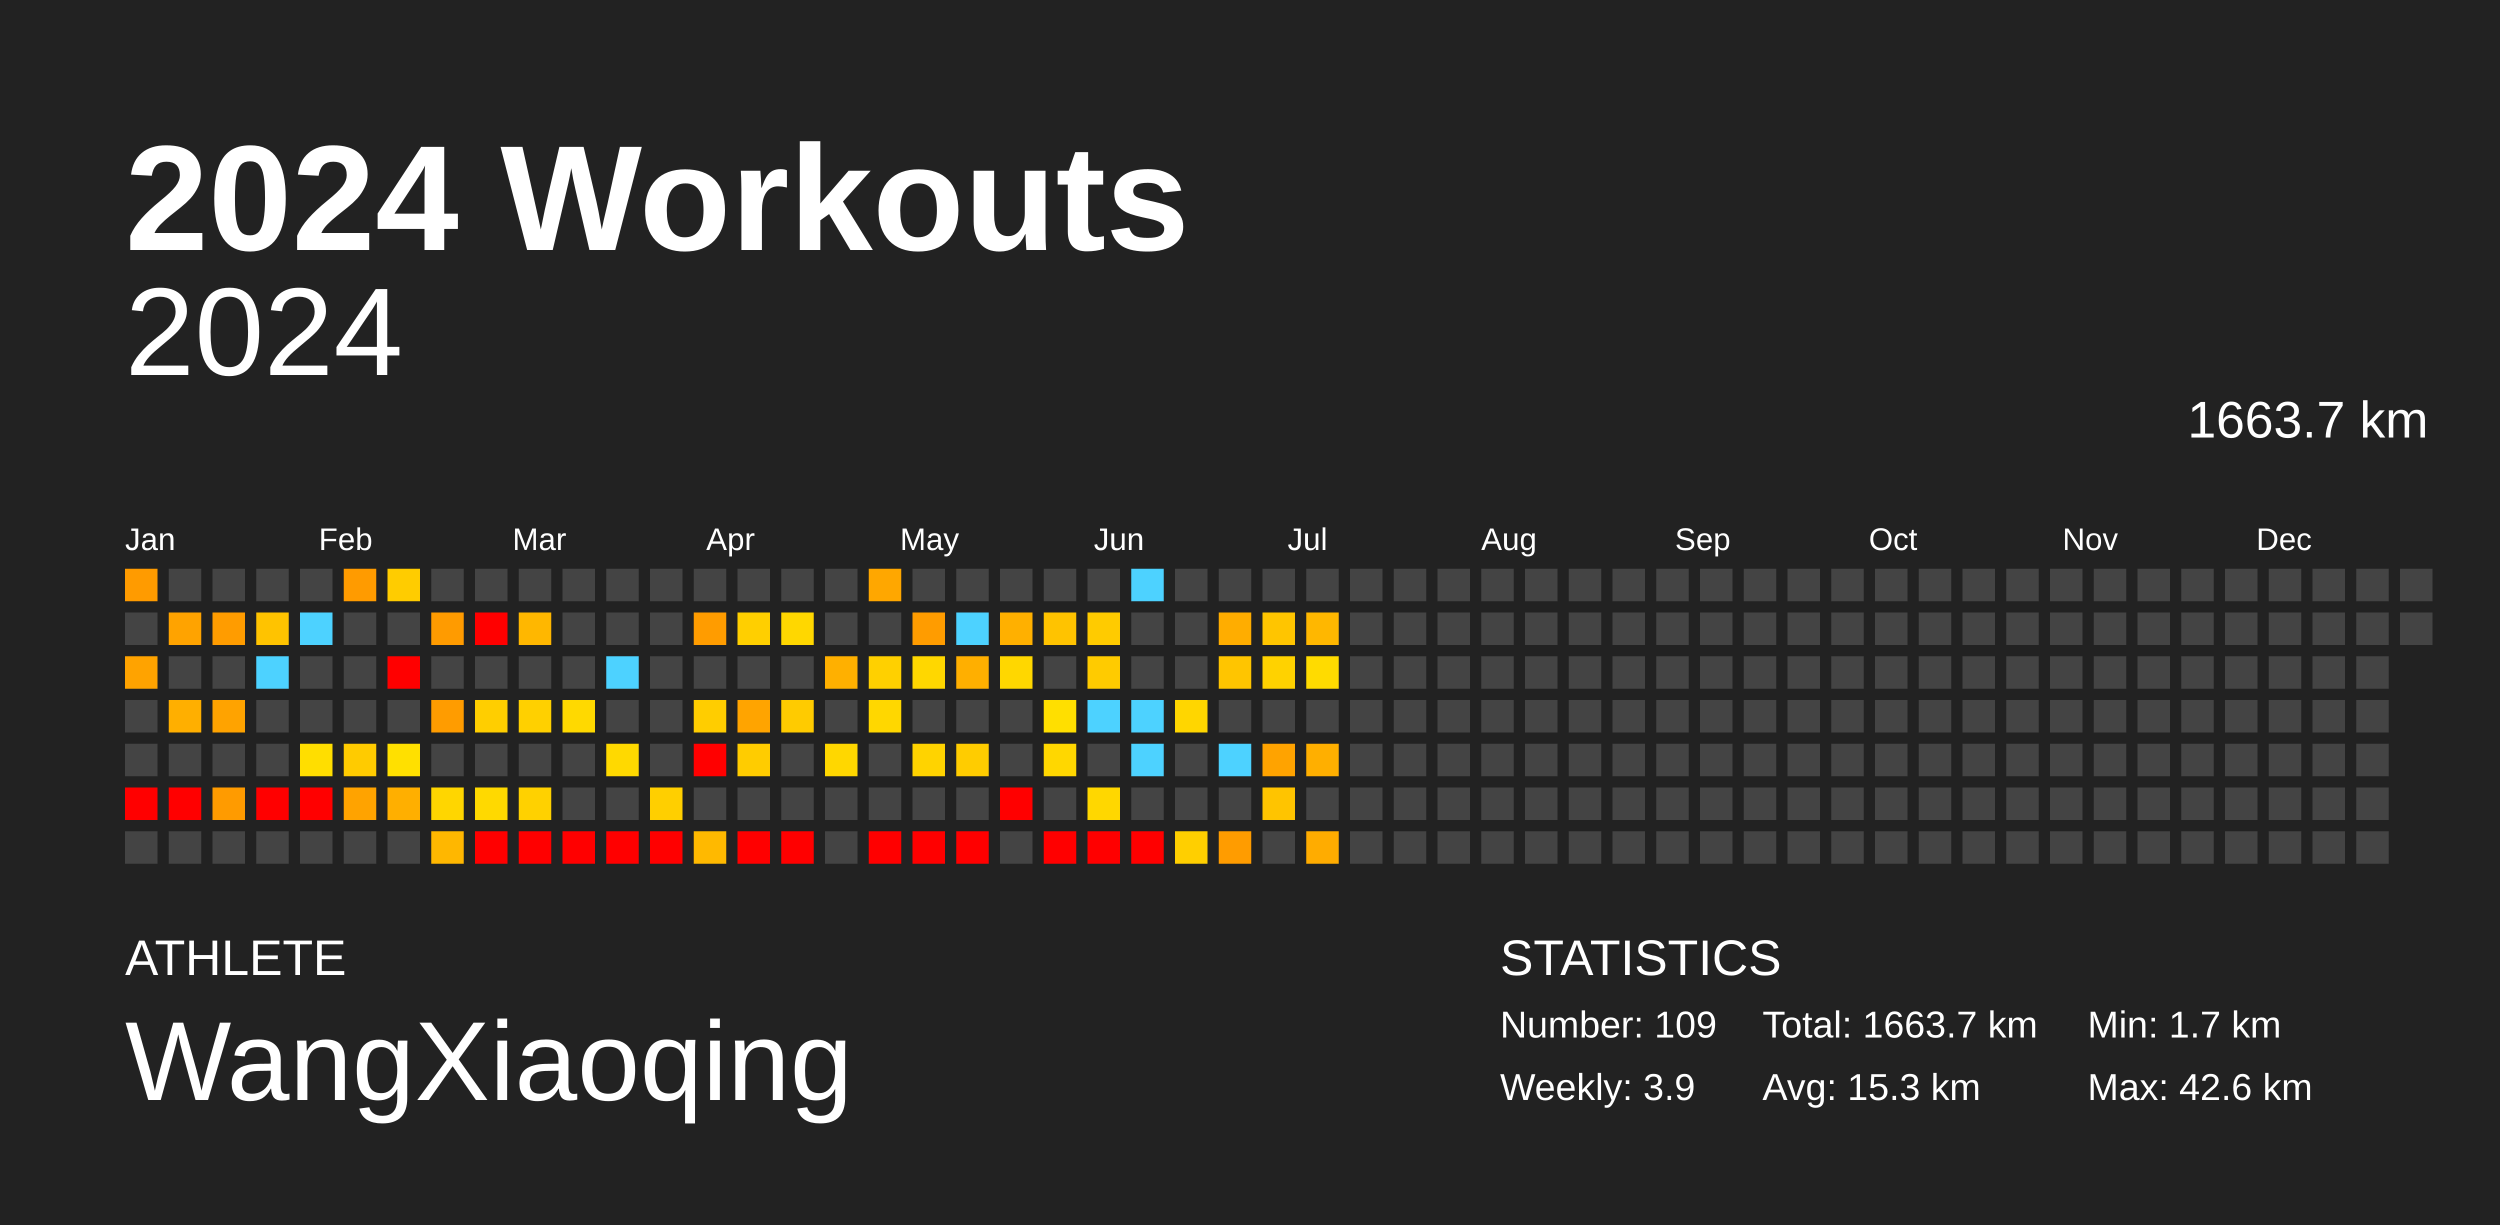
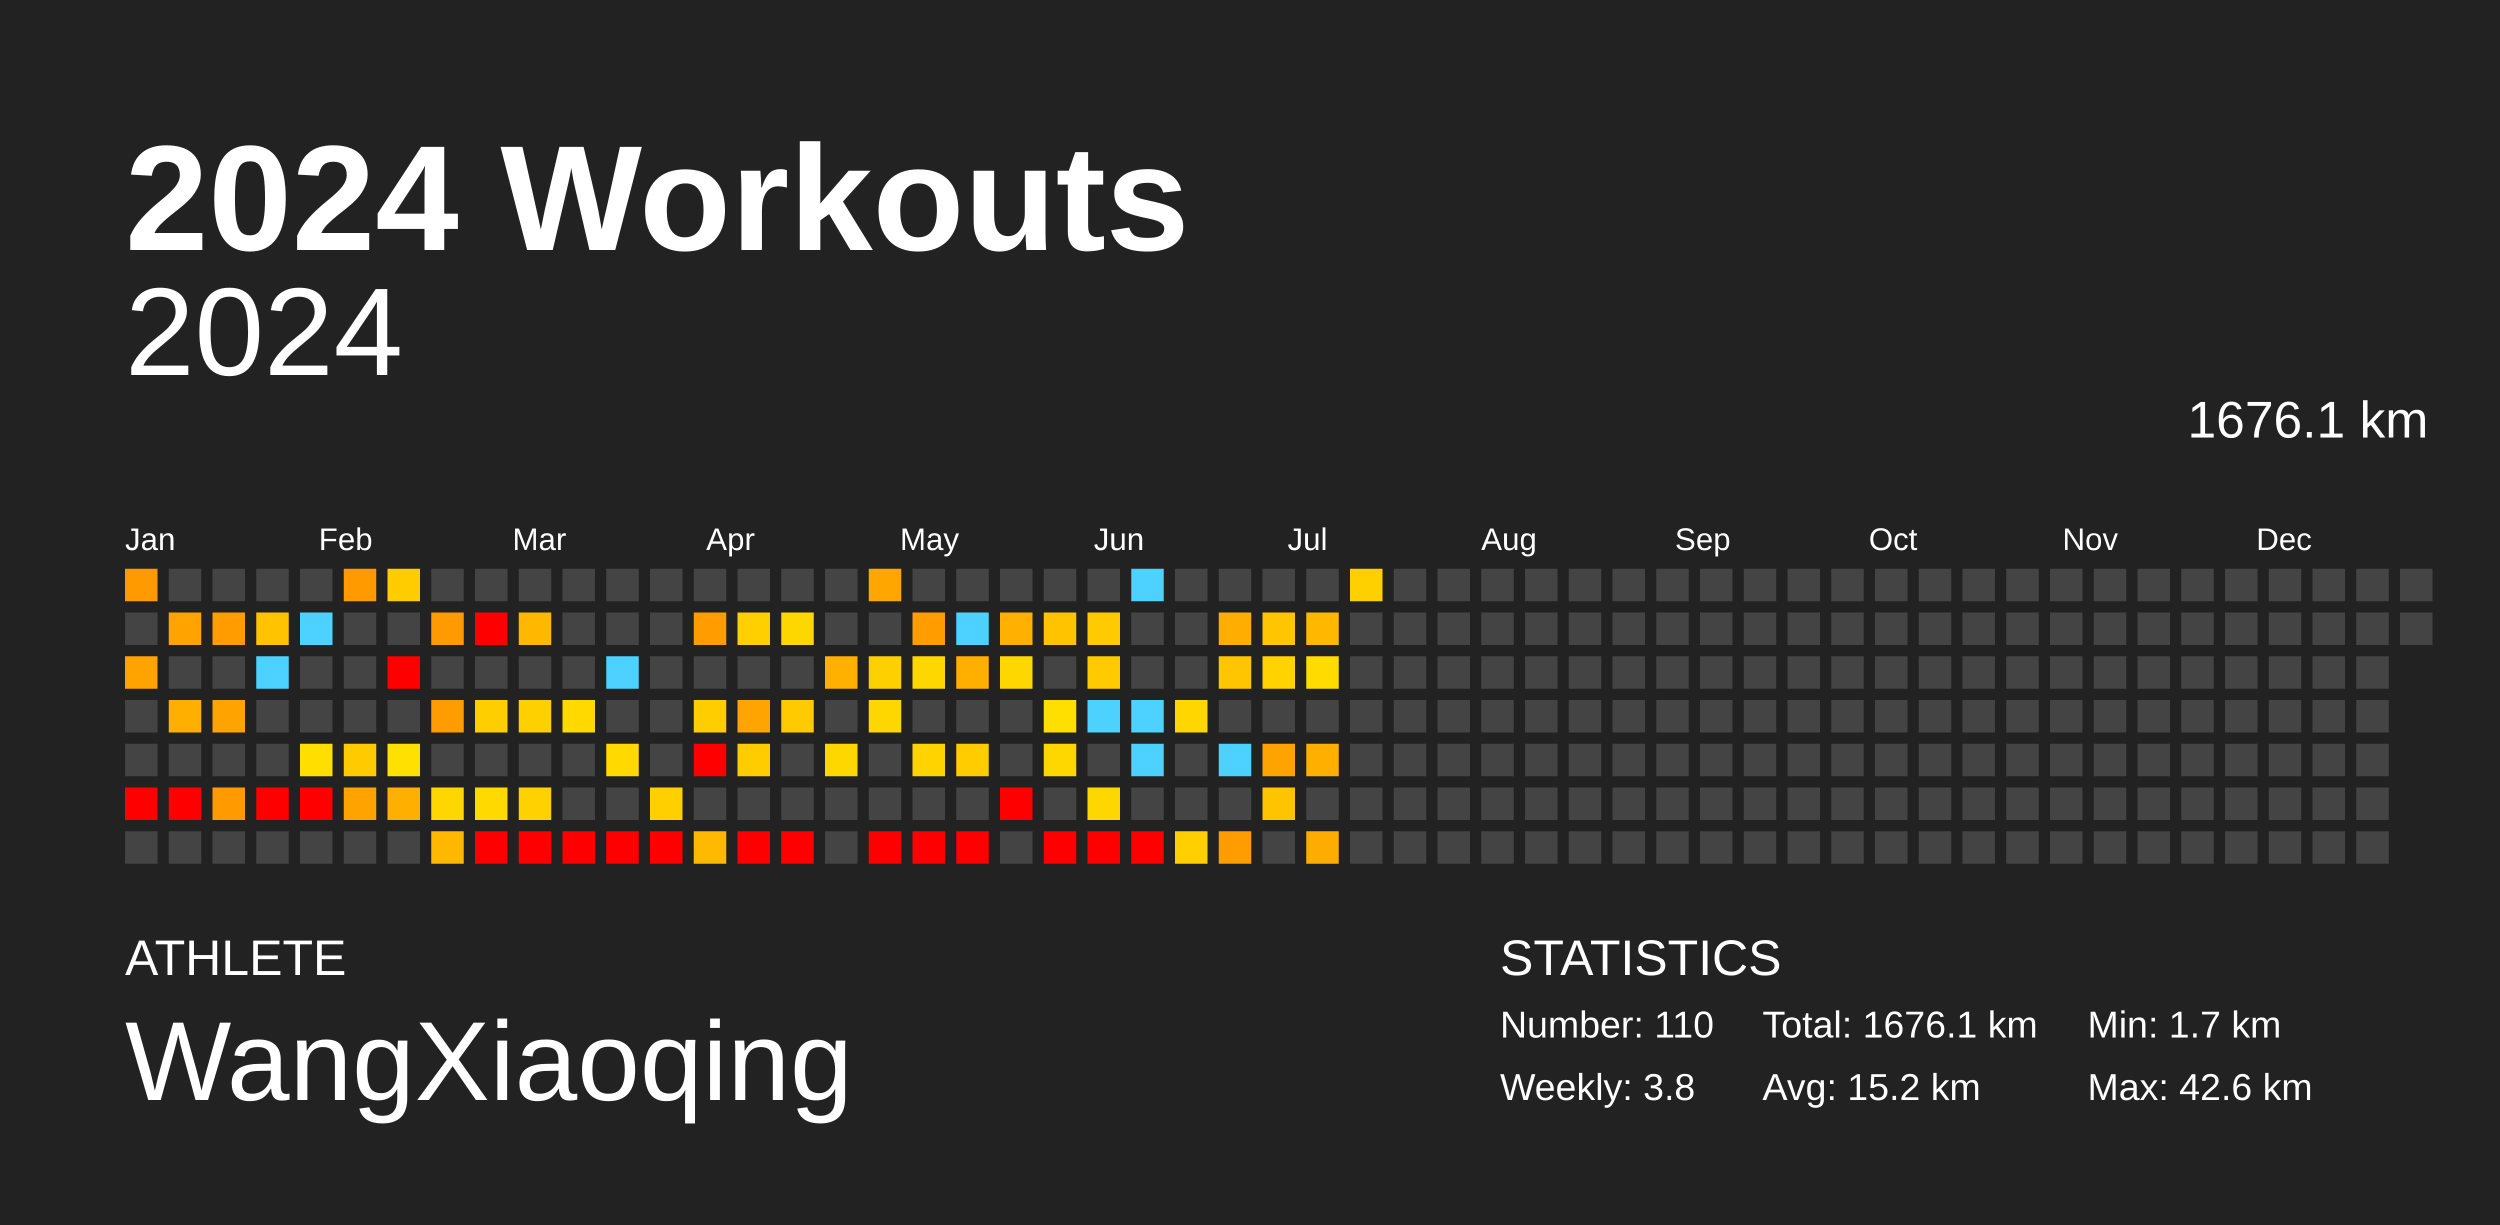
<svg xmlns="http://www.w3.org/2000/svg" baseProfile="full" height="98mm" version="1.1" viewBox="0,0,200,98" width="200mm">
  <defs />
  <rect fill="#222222" height="98" width="200" x="0" y="0" />
  <text fill="#FFFFFF" style="font-size:12px; font-family:Arial; font-weight:bold;" x="10" y="20">2024 Workouts</text>
  <text fill="#FFFFFF" style="font-size:4px; font-family:Arial" x="10" y="78">ATHLETE</text>
  <text fill="#FFFFFF" style="font-size:9px; font-family:Arial" x="10" y="88">WangXiaoqing</text>
  <text fill="#FFFFFF" style="font-size:4px; font-family:Arial" x="120" y="78">STATISTICS</text>
-   <text fill="#FFFFFF" style="font-size:3px; font-family:Arial" x="120" y="83">Number: 109</text>
-   <text fill="#FFFFFF" style="font-size:3px; font-family:Arial" x="120" y="88">Weekly: 3.9</text>
-   <text fill="#FFFFFF" style="font-size:3px; font-family:Arial" x="141" y="83">Total: 1663.7 km</text>
-   <text fill="#FFFFFF" style="font-size:3px; font-family:Arial" x="141" y="88">Avg: 15.3 km</text>
+   <text fill="#FFFFFF" style="font-size:3px; font-family:Arial" x="120" y="83">Number: 110</text>
+   <text fill="#FFFFFF" style="font-size:3px; font-family:Arial" x="120" y="88">Weekly: 3.8</text>
+   <text fill="#FFFFFF" style="font-size:3px; font-family:Arial" x="141" y="83">Total: 1676.1 km</text>
+   <text fill="#FFFFFF" style="font-size:3px; font-family:Arial" x="141" y="88">Avg: 15.2 km</text>
  <text fill="#FFFFFF" style="font-size:3px; font-family:Arial" x="167" y="83">Min: 1.7 km</text>
  <text fill="#FFFFFF" style="font-size:3px; font-family:Arial" x="167" y="88">Max: 42.6 km</text>
  <text alignment-baseline="hanging" fill="#FFFFFF" style="font-size:10.0px; font-family:Arial;" x="10" y="30">2024</text>
-   <text alignment-baseline="hanging" fill="#FFFFFF" style="font-size:4.125px; font-family:Arial;" x="175" y="35">1663.7 km</text>
+   <text alignment-baseline="hanging" fill="#FFFFFF" style="font-size:4.125px; font-family:Arial;" x="175" y="35">1676.1 km</text>
  <text fill="#FFFFFF" style="font-size:2.5px; font-family:Arial" x="10.0" y="44">Jan</text>
  <text fill="#FFFFFF" style="font-size:2.5px; font-family:Arial" x="25.5" y="44">Feb</text>
  <text fill="#FFFFFF" style="font-size:2.5px; font-family:Arial" x="41.0" y="44">Mar</text>
  <text fill="#FFFFFF" style="font-size:2.5px; font-family:Arial" x="56.5" y="44">Apr</text>
  <text fill="#FFFFFF" style="font-size:2.5px; font-family:Arial" x="72.0" y="44">May</text>
  <text fill="#FFFFFF" style="font-size:2.5px; font-family:Arial" x="87.5" y="44">Jun</text>
  <text fill="#FFFFFF" style="font-size:2.5px; font-family:Arial" x="103.0" y="44">Jul</text>
  <text fill="#FFFFFF" style="font-size:2.5px; font-family:Arial" x="118.5" y="44">Aug</text>
  <text fill="#FFFFFF" style="font-size:2.5px; font-family:Arial" x="134.0" y="44">Sep</text>
  <text fill="#FFFFFF" style="font-size:2.5px; font-family:Arial" x="149.5" y="44">Oct</text>
  <text fill="#FFFFFF" style="font-size:2.5px; font-family:Arial" x="165.0" y="44">Nov</text>
  <text fill="#FFFFFF" style="font-size:2.5px; font-family:Arial" x="180.5" y="44">Dec</text>
  <rect fill="#ff9b00" height="2.6" width="2.6" x="10.0" y="45.5" />
  <rect fill="#444444" height="2.6" width="2.6" x="10.0" y="49.0" />
  <rect fill="#ffa300" height="2.6" width="2.6" x="10.0" y="52.5" />
  <rect fill="#444444" height="2.6" width="2.6" x="10.0" y="56.0" />
  <rect fill="#444444" height="2.6" width="2.6" x="10.0" y="59.5" />
  <rect fill="red" height="2.6" width="2.6" x="10.0" y="63.0" />
  <rect fill="#444444" height="2.6" width="2.6" x="10.0" y="66.5" />
  <rect fill="#444444" height="2.6" width="2.6" x="13.5" y="45.5" />
  <rect fill="#ffa300" height="2.6" width="2.6" x="13.5" y="49.0" />
  <rect fill="#444444" height="2.6" width="2.6" x="13.5" y="52.5" />
  <rect fill="#ffaf00" height="2.6" width="2.6" x="13.5" y="56.0" />
  <rect fill="#444444" height="2.6" width="2.6" x="13.5" y="59.5" />
  <rect fill="red" height="2.6" width="2.6" x="13.5" y="63.0" />
  <rect fill="#444444" height="2.6" width="2.6" x="13.5" y="66.5" />
  <rect fill="#444444" height="2.6" width="2.6" x="17.0" y="45.5" />
  <rect fill="#ff9c00" height="2.6" width="2.6" x="17.0" y="49.0" />
  <rect fill="#444444" height="2.6" width="2.6" x="17.0" y="52.5" />
  <rect fill="#ffa300" height="2.6" width="2.6" x="17.0" y="56.0" />
  <rect fill="#444444" height="2.6" width="2.6" x="17.0" y="59.5" />
  <rect fill="#ff9b00" height="2.6" width="2.6" x="17.0" y="63.0" />
  <rect fill="#444444" height="2.6" width="2.6" x="17.0" y="66.5" />
  <rect fill="#444444" height="2.6" width="2.6" x="20.5" y="45.5" />
  <rect fill="#ffc300" height="2.6" width="2.6" x="20.5" y="49.0" />
  <rect fill="#4dd2ff" height="2.6" width="2.6" x="20.5" y="52.5" />
  <rect fill="#444444" height="2.6" width="2.6" x="20.5" y="56.0" />
  <rect fill="#444444" height="2.6" width="2.6" x="20.5" y="59.5" />
  <rect fill="red" height="2.6" width="2.6" x="20.5" y="63.0" />
  <rect fill="#444444" height="2.6" width="2.6" x="20.5" y="66.5" />
  <rect fill="#444444" height="2.6" width="2.6" x="24.0" y="45.5" />
  <rect fill="#4dd2ff" height="2.6" width="2.6" x="24.0" y="49.0" />
  <rect fill="#444444" height="2.6" width="2.6" x="24.0" y="52.5" />
  <rect fill="#444444" height="2.6" width="2.6" x="24.0" y="56.0" />
  <rect fill="#ffde00" height="2.6" width="2.6" x="24.0" y="59.5" />
  <rect fill="red" height="2.6" width="2.6" x="24.0" y="63.0" />
  <rect fill="#444444" height="2.6" width="2.6" x="24.0" y="66.5" />
  <rect fill="#ff9b00" height="2.6" width="2.6" x="27.5" y="45.5" />
  <rect fill="#444444" height="2.6" width="2.6" x="27.5" y="49.0" />
  <rect fill="#444444" height="2.6" width="2.6" x="27.5" y="52.5" />
  <rect fill="#444444" height="2.6" width="2.6" x="27.5" y="56.0" />
  <rect fill="#ffcb00" height="2.6" width="2.6" x="27.5" y="59.5" />
  <rect fill="#ffa300" height="2.6" width="2.6" x="27.5" y="63.0" />
  <rect fill="#444444" height="2.6" width="2.6" x="27.5" y="66.5" />
  <rect fill="#ffcc00" height="2.6" width="2.6" x="31.0" y="45.5" />
  <rect fill="#444444" height="2.6" width="2.6" x="31.0" y="49.0" />
  <rect fill="red" height="2.6" width="2.6" x="31.0" y="52.5" />
  <rect fill="#444444" height="2.6" width="2.6" x="31.0" y="56.0" />
  <rect fill="#ffe000" height="2.6" width="2.6" x="31.0" y="59.5" />
  <rect fill="#ffaf00" height="2.6" width="2.6" x="31.0" y="63.0" />
  <rect fill="#444444" height="2.6" width="2.6" x="31.0" y="66.5" />
  <rect fill="#444444" height="2.6" width="2.6" x="34.5" y="45.5" />
  <rect fill="#ff9b00" height="2.6" width="2.6" x="34.5" y="49.0" />
  <rect fill="#444444" height="2.6" width="2.6" x="34.5" y="52.5" />
  <rect fill="#ff9c00" height="2.6" width="2.6" x="34.5" y="56.0" />
  <rect fill="#444444" height="2.6" width="2.6" x="34.5" y="59.5" />
  <rect fill="#ffd600" height="2.6" width="2.6" x="34.5" y="63.0" />
  <rect fill="#ffb700" height="2.6" width="2.6" x="34.5" y="66.5" />
  <rect fill="#444444" height="2.6" width="2.6" x="38.0" y="45.5" />
  <rect fill="red" height="2.6" width="2.6" x="38.0" y="49.0" />
  <rect fill="#444444" height="2.6" width="2.6" x="38.0" y="52.5" />
  <rect fill="#ffce00" height="2.6" width="2.6" x="38.0" y="56.0" />
  <rect fill="#444444" height="2.6" width="2.6" x="38.0" y="59.5" />
  <rect fill="#ffd900" height="2.6" width="2.6" x="38.0" y="63.0" />
  <rect fill="red" height="2.6" width="2.6" x="38.0" y="66.5" />
  <rect fill="#444444" height="2.6" width="2.6" x="41.5" y="45.5" />
  <rect fill="#ffb700" height="2.6" width="2.6" x="41.5" y="49.0" />
  <rect fill="#444444" height="2.6" width="2.6" x="41.5" y="52.5" />
  <rect fill="#ffd000" height="2.6" width="2.6" x="41.5" y="56.0" />
  <rect fill="#444444" height="2.6" width="2.6" x="41.5" y="59.5" />
  <rect fill="#ffd100" height="2.6" width="2.6" x="41.5" y="63.0" />
  <rect fill="red" height="2.6" width="2.6" x="41.5" y="66.5" />
  <rect fill="#444444" height="2.6" width="2.6" x="45.0" y="45.5" />
  <rect fill="#444444" height="2.6" width="2.6" x="45.0" y="49.0" />
  <rect fill="#444444" height="2.6" width="2.6" x="45.0" y="52.5" />
  <rect fill="#ffd900" height="2.6" width="2.6" x="45.0" y="56.0" />
  <rect fill="#444444" height="2.6" width="2.6" x="45.0" y="59.5" />
  <rect fill="#444444" height="2.6" width="2.6" x="45.0" y="63.0" />
  <rect fill="red" height="2.6" width="2.6" x="45.0" y="66.5" />
  <rect fill="#444444" height="2.6" width="2.6" x="48.5" y="45.5" />
  <rect fill="#444444" height="2.6" width="2.6" x="48.5" y="49.0" />
  <rect fill="#4dd2ff" height="2.6" width="2.6" x="48.5" y="52.5" />
  <rect fill="#444444" height="2.6" width="2.6" x="48.5" y="56.0" />
  <rect fill="#ffd900" height="2.6" width="2.6" x="48.5" y="59.5" />
  <rect fill="#444444" height="2.6" width="2.6" x="48.5" y="63.0" />
  <rect fill="red" height="2.6" width="2.6" x="48.5" y="66.5" />
  <rect fill="#444444" height="2.6" width="2.6" x="52.0" y="45.5" />
  <rect fill="#444444" height="2.6" width="2.6" x="52.0" y="49.0" />
  <rect fill="#444444" height="2.6" width="2.6" x="52.0" y="52.5" />
  <rect fill="#444444" height="2.6" width="2.6" x="52.0" y="56.0" />
  <rect fill="#444444" height="2.6" width="2.6" x="52.0" y="59.5" />
  <rect fill="#ffcf00" height="2.6" width="2.6" x="52.0" y="63.0" />
  <rect fill="red" height="2.6" width="2.6" x="52.0" y="66.5" />
  <rect fill="#444444" height="2.6" width="2.6" x="55.5" y="45.5" />
  <rect fill="#ff9c00" height="2.6" width="2.6" x="55.5" y="49.0" />
  <rect fill="#444444" height="2.6" width="2.6" x="55.5" y="52.5" />
  <rect fill="#ffcd00" height="2.6" width="2.6" x="55.5" y="56.0" />
  <rect fill="red" height="2.6" width="2.6" x="55.5" y="59.5" />
  <rect fill="#444444" height="2.6" width="2.6" x="55.5" y="63.0" />
  <rect fill="#ffb900" height="2.6" width="2.6" x="55.5" y="66.5" />
  <rect fill="#444444" height="2.6" width="2.6" x="59.0" y="45.5" />
  <rect fill="#ffcf00" height="2.6" width="2.6" x="59.0" y="49.0" />
  <rect fill="#444444" height="2.6" width="2.6" x="59.0" y="52.5" />
  <rect fill="#ffa400" height="2.6" width="2.6" x="59.0" y="56.0" />
  <rect fill="#ffcc00" height="2.6" width="2.6" x="59.0" y="59.5" />
  <rect fill="#444444" height="2.6" width="2.6" x="59.0" y="63.0" />
  <rect fill="red" height="2.6" width="2.6" x="59.0" y="66.5" />
  <rect fill="#444444" height="2.6" width="2.6" x="62.5" y="45.5" />
  <rect fill="#ffd700" height="2.6" width="2.6" x="62.5" y="49.0" />
  <rect fill="#444444" height="2.6" width="2.6" x="62.5" y="52.5" />
  <rect fill="#ffcb00" height="2.6" width="2.6" x="62.5" y="56.0" />
  <rect fill="#444444" height="2.6" width="2.6" x="62.5" y="59.5" />
  <rect fill="#444444" height="2.6" width="2.6" x="62.5" y="63.0" />
  <rect fill="red" height="2.6" width="2.6" x="62.5" y="66.5" />
  <rect fill="#444444" height="2.6" width="2.6" x="66.0" y="45.5" />
  <rect fill="#444444" height="2.6" width="2.6" x="66.0" y="49.0" />
  <rect fill="#ffb000" height="2.6" width="2.6" x="66.0" y="52.5" />
  <rect fill="#444444" height="2.6" width="2.6" x="66.0" y="56.0" />
  <rect fill="#ffd700" height="2.6" width="2.6" x="66.0" y="59.5" />
  <rect fill="#444444" height="2.6" width="2.6" x="66.0" y="63.0" />
  <rect fill="#444444" height="2.6" width="2.6" x="66.0" y="66.5" />
  <rect fill="#ffa700" height="2.6" width="2.6" x="69.5" y="45.5" />
  <rect fill="#444444" height="2.6" width="2.6" x="69.5" y="49.0" />
  <rect fill="#ffd000" height="2.6" width="2.6" x="69.5" y="52.5" />
  <rect fill="#ffd700" height="2.6" width="2.6" x="69.5" y="56.0" />
  <rect fill="#444444" height="2.6" width="2.6" x="69.5" y="59.5" />
  <rect fill="#444444" height="2.6" width="2.6" x="69.5" y="63.0" />
  <rect fill="red" height="2.6" width="2.6" x="69.5" y="66.5" />
  <rect fill="#444444" height="2.6" width="2.6" x="73.0" y="45.5" />
  <rect fill="#ff9c00" height="2.6" width="2.6" x="73.0" y="49.0" />
  <rect fill="#ffd700" height="2.6" width="2.6" x="73.0" y="52.5" />
  <rect fill="#444444" height="2.6" width="2.6" x="73.0" y="56.0" />
  <rect fill="#ffd300" height="2.6" width="2.6" x="73.0" y="59.5" />
  <rect fill="#444444" height="2.6" width="2.6" x="73.0" y="63.0" />
  <rect fill="red" height="2.6" width="2.6" x="73.0" y="66.5" />
  <rect fill="#444444" height="2.6" width="2.6" x="76.5" y="45.5" />
  <rect fill="#4dd2ff" height="2.6" width="2.6" x="76.5" y="49.0" />
  <rect fill="#ffaf00" height="2.6" width="2.6" x="76.5" y="52.5" />
  <rect fill="#444444" height="2.6" width="2.6" x="76.5" y="56.0" />
  <rect fill="#ffcc00" height="2.6" width="2.6" x="76.5" y="59.5" />
  <rect fill="#444444" height="2.6" width="2.6" x="76.5" y="63.0" />
  <rect fill="red" height="2.6" width="2.6" x="76.5" y="66.5" />
  <rect fill="#444444" height="2.6" width="2.6" x="80.0" y="45.5" />
  <rect fill="#ffb000" height="2.6" width="2.6" x="80.0" y="49.0" />
  <rect fill="#ffd700" height="2.6" width="2.6" x="80.0" y="52.5" />
  <rect fill="#444444" height="2.6" width="2.6" x="80.0" y="56.0" />
  <rect fill="#444444" height="2.6" width="2.6" x="80.0" y="59.5" />
  <rect fill="red" height="2.6" width="2.6" x="80.0" y="63.0" />
  <rect fill="#444444" height="2.6" width="2.6" x="80.0" y="66.5" />
  <rect fill="#444444" height="2.6" width="2.6" x="83.5" y="45.5" />
  <rect fill="#ffc300" height="2.6" width="2.6" x="83.5" y="49.0" />
  <rect fill="#444444" height="2.6" width="2.6" x="83.5" y="52.5" />
  <rect fill="#ffdf00" height="2.6" width="2.6" x="83.5" y="56.0" />
  <rect fill="#ffd700" height="2.6" width="2.6" x="83.5" y="59.5" />
  <rect fill="#444444" height="2.6" width="2.6" x="83.5" y="63.0" />
  <rect fill="red" height="2.6" width="2.6" x="83.5" y="66.5" />
  <rect fill="#444444" height="2.6" width="2.6" x="87.0" y="45.5" />
  <rect fill="#ffcb00" height="2.6" width="2.6" x="87.0" y="49.0" />
  <rect fill="#ffcb00" height="2.6" width="2.6" x="87.0" y="52.5" />
  <rect fill="#4dd2ff" height="2.6" width="2.6" x="87.0" y="56.0" />
  <rect fill="#444444" height="2.6" width="2.6" x="87.0" y="59.5" />
  <rect fill="#ffd700" height="2.6" width="2.6" x="87.0" y="63.0" />
  <rect fill="red" height="2.6" width="2.6" x="87.0" y="66.5" />
  <rect fill="#4dd2ff" height="2.6" width="2.6" x="90.5" y="45.5" />
  <rect fill="#444444" height="2.6" width="2.6" x="90.5" y="49.0" />
  <rect fill="#444444" height="2.6" width="2.6" x="90.5" y="52.5" />
  <rect fill="#4dd2ff" height="2.6" width="2.6" x="90.5" y="56.0" />
  <rect fill="#4dd2ff" height="2.6" width="2.6" x="90.5" y="59.5" />
  <rect fill="#444444" height="2.6" width="2.6" x="90.5" y="63.0" />
  <rect fill="red" height="2.6" width="2.6" x="90.5" y="66.5" />
  <rect fill="#444444" height="2.6" width="2.6" x="94.0" y="45.5" />
  <rect fill="#444444" height="2.6" width="2.6" x="94.0" y="49.0" />
  <rect fill="#444444" height="2.6" width="2.6" x="94.0" y="52.5" />
  <rect fill="#ffd600" height="2.6" width="2.6" x="94.0" y="56.0" />
  <rect fill="#444444" height="2.6" width="2.6" x="94.0" y="59.5" />
  <rect fill="#444444" height="2.6" width="2.6" x="94.0" y="63.0" />
  <rect fill="#ffcf00" height="2.6" width="2.6" x="94.0" y="66.5" />
  <rect fill="#444444" height="2.6" width="2.6" x="97.5" y="45.5" />
  <rect fill="#ffad00" height="2.6" width="2.6" x="97.5" y="49.0" />
  <rect fill="#ffc500" height="2.6" width="2.6" x="97.5" y="52.5" />
  <rect fill="#444444" height="2.6" width="2.6" x="97.5" y="56.0" />
  <rect fill="#4dd2ff" height="2.6" width="2.6" x="97.5" y="59.5" />
  <rect fill="#444444" height="2.6" width="2.6" x="97.5" y="63.0" />
  <rect fill="#ff9c00" height="2.6" width="2.6" x="97.5" y="66.5" />
  <rect fill="#444444" height="2.6" width="2.6" x="101.0" y="45.5" />
  <rect fill="#ffc500" height="2.6" width="2.6" x="101.0" y="49.0" />
  <rect fill="#ffd200" height="2.6" width="2.6" x="101.0" y="52.5" />
  <rect fill="#444444" height="2.6" width="2.6" x="101.0" y="56.0" />
  <rect fill="#ffa300" height="2.6" width="2.6" x="101.0" y="59.5" />
  <rect fill="#ffc400" height="2.6" width="2.6" x="101.0" y="63.0" />
  <rect fill="#444444" height="2.6" width="2.6" x="101.0" y="66.5" />
  <rect fill="#444444" height="2.6" width="2.6" x="104.5" y="45.5" />
  <rect fill="#ffb700" height="2.6" width="2.6" x="104.5" y="49.0" />
  <rect fill="#ffdb00" height="2.6" width="2.6" x="104.5" y="52.5" />
  <rect fill="#444444" height="2.6" width="2.6" x="104.5" y="56.0" />
  <rect fill="#ffaf00" height="2.6" width="2.6" x="104.5" y="59.5" />
  <rect fill="#444444" height="2.6" width="2.6" x="104.5" y="63.0" />
  <rect fill="#ffac00" height="2.6" width="2.6" x="104.5" y="66.5" />
-   <rect fill="#444444" height="2.6" width="2.6" x="108.0" y="45.5" />
+   <rect fill="#ffd000" height="2.6" width="2.6" x="108.0" y="45.5" />
  <rect fill="#444444" height="2.6" width="2.6" x="108.0" y="49.0" />
  <rect fill="#444444" height="2.6" width="2.6" x="108.0" y="52.5" />
  <rect fill="#444444" height="2.6" width="2.6" x="108.0" y="56.0" />
  <rect fill="#444444" height="2.6" width="2.6" x="108.0" y="59.5" />
  <rect fill="#444444" height="2.6" width="2.6" x="108.0" y="63.0" />
  <rect fill="#444444" height="2.6" width="2.6" x="108.0" y="66.5" />
  <rect fill="#444444" height="2.6" width="2.6" x="111.5" y="45.5" />
  <rect fill="#444444" height="2.6" width="2.6" x="111.5" y="49.0" />
  <rect fill="#444444" height="2.6" width="2.6" x="111.5" y="52.5" />
  <rect fill="#444444" height="2.6" width="2.6" x="111.5" y="56.0" />
  <rect fill="#444444" height="2.6" width="2.6" x="111.5" y="59.5" />
  <rect fill="#444444" height="2.6" width="2.6" x="111.5" y="63.0" />
  <rect fill="#444444" height="2.6" width="2.6" x="111.5" y="66.5" />
  <rect fill="#444444" height="2.6" width="2.6" x="115.0" y="45.5" />
  <rect fill="#444444" height="2.6" width="2.6" x="115.0" y="49.0" />
  <rect fill="#444444" height="2.6" width="2.6" x="115.0" y="52.5" />
  <rect fill="#444444" height="2.6" width="2.6" x="115.0" y="56.0" />
  <rect fill="#444444" height="2.6" width="2.6" x="115.0" y="59.5" />
  <rect fill="#444444" height="2.6" width="2.6" x="115.0" y="63.0" />
  <rect fill="#444444" height="2.6" width="2.6" x="115.0" y="66.5" />
  <rect fill="#444444" height="2.6" width="2.6" x="118.5" y="45.5" />
  <rect fill="#444444" height="2.6" width="2.6" x="118.5" y="49.0" />
  <rect fill="#444444" height="2.6" width="2.6" x="118.5" y="52.5" />
  <rect fill="#444444" height="2.6" width="2.6" x="118.5" y="56.0" />
  <rect fill="#444444" height="2.6" width="2.6" x="118.5" y="59.5" />
  <rect fill="#444444" height="2.6" width="2.6" x="118.5" y="63.0" />
  <rect fill="#444444" height="2.6" width="2.6" x="118.5" y="66.5" />
  <rect fill="#444444" height="2.6" width="2.6" x="122.0" y="45.5" />
  <rect fill="#444444" height="2.6" width="2.6" x="122.0" y="49.0" />
  <rect fill="#444444" height="2.6" width="2.6" x="122.0" y="52.5" />
  <rect fill="#444444" height="2.6" width="2.6" x="122.0" y="56.0" />
  <rect fill="#444444" height="2.6" width="2.6" x="122.0" y="59.5" />
  <rect fill="#444444" height="2.6" width="2.6" x="122.0" y="63.0" />
  <rect fill="#444444" height="2.6" width="2.6" x="122.0" y="66.5" />
  <rect fill="#444444" height="2.6" width="2.6" x="125.5" y="45.5" />
  <rect fill="#444444" height="2.6" width="2.6" x="125.5" y="49.0" />
  <rect fill="#444444" height="2.6" width="2.6" x="125.5" y="52.5" />
  <rect fill="#444444" height="2.6" width="2.6" x="125.5" y="56.0" />
  <rect fill="#444444" height="2.6" width="2.6" x="125.5" y="59.5" />
  <rect fill="#444444" height="2.6" width="2.6" x="125.5" y="63.0" />
  <rect fill="#444444" height="2.6" width="2.6" x="125.5" y="66.5" />
  <rect fill="#444444" height="2.6" width="2.6" x="129.0" y="45.5" />
  <rect fill="#444444" height="2.6" width="2.6" x="129.0" y="49.0" />
  <rect fill="#444444" height="2.6" width="2.6" x="129.0" y="52.5" />
  <rect fill="#444444" height="2.6" width="2.6" x="129.0" y="56.0" />
  <rect fill="#444444" height="2.6" width="2.6" x="129.0" y="59.5" />
  <rect fill="#444444" height="2.6" width="2.6" x="129.0" y="63.0" />
  <rect fill="#444444" height="2.6" width="2.6" x="129.0" y="66.5" />
  <rect fill="#444444" height="2.6" width="2.6" x="132.5" y="45.5" />
  <rect fill="#444444" height="2.6" width="2.6" x="132.5" y="49.0" />
  <rect fill="#444444" height="2.6" width="2.6" x="132.5" y="52.5" />
  <rect fill="#444444" height="2.6" width="2.6" x="132.5" y="56.0" />
  <rect fill="#444444" height="2.6" width="2.6" x="132.5" y="59.5" />
  <rect fill="#444444" height="2.6" width="2.6" x="132.5" y="63.0" />
  <rect fill="#444444" height="2.6" width="2.6" x="132.5" y="66.5" />
  <rect fill="#444444" height="2.6" width="2.6" x="136.0" y="45.5" />
  <rect fill="#444444" height="2.6" width="2.6" x="136.0" y="49.0" />
  <rect fill="#444444" height="2.6" width="2.6" x="136.0" y="52.5" />
  <rect fill="#444444" height="2.6" width="2.6" x="136.0" y="56.0" />
  <rect fill="#444444" height="2.6" width="2.6" x="136.0" y="59.5" />
  <rect fill="#444444" height="2.6" width="2.6" x="136.0" y="63.0" />
  <rect fill="#444444" height="2.6" width="2.6" x="136.0" y="66.5" />
  <rect fill="#444444" height="2.6" width="2.6" x="139.5" y="45.5" />
  <rect fill="#444444" height="2.6" width="2.6" x="139.5" y="49.0" />
  <rect fill="#444444" height="2.6" width="2.6" x="139.5" y="52.5" />
  <rect fill="#444444" height="2.6" width="2.6" x="139.5" y="56.0" />
  <rect fill="#444444" height="2.6" width="2.6" x="139.5" y="59.5" />
  <rect fill="#444444" height="2.6" width="2.6" x="139.5" y="63.0" />
  <rect fill="#444444" height="2.6" width="2.6" x="139.5" y="66.5" />
  <rect fill="#444444" height="2.6" width="2.6" x="143.0" y="45.5" />
  <rect fill="#444444" height="2.6" width="2.6" x="143.0" y="49.0" />
  <rect fill="#444444" height="2.6" width="2.6" x="143.0" y="52.5" />
  <rect fill="#444444" height="2.6" width="2.6" x="143.0" y="56.0" />
  <rect fill="#444444" height="2.6" width="2.6" x="143.0" y="59.5" />
  <rect fill="#444444" height="2.6" width="2.6" x="143.0" y="63.0" />
  <rect fill="#444444" height="2.6" width="2.6" x="143.0" y="66.5" />
  <rect fill="#444444" height="2.6" width="2.6" x="146.5" y="45.5" />
  <rect fill="#444444" height="2.6" width="2.6" x="146.5" y="49.0" />
  <rect fill="#444444" height="2.6" width="2.6" x="146.5" y="52.5" />
  <rect fill="#444444" height="2.6" width="2.6" x="146.5" y="56.0" />
  <rect fill="#444444" height="2.6" width="2.6" x="146.5" y="59.5" />
  <rect fill="#444444" height="2.6" width="2.6" x="146.5" y="63.0" />
  <rect fill="#444444" height="2.6" width="2.6" x="146.5" y="66.5" />
  <rect fill="#444444" height="2.6" width="2.6" x="150.0" y="45.5" />
  <rect fill="#444444" height="2.6" width="2.6" x="150.0" y="49.0" />
  <rect fill="#444444" height="2.6" width="2.6" x="150.0" y="52.5" />
  <rect fill="#444444" height="2.6" width="2.6" x="150.0" y="56.0" />
  <rect fill="#444444" height="2.6" width="2.6" x="150.0" y="59.5" />
  <rect fill="#444444" height="2.6" width="2.6" x="150.0" y="63.0" />
  <rect fill="#444444" height="2.6" width="2.6" x="150.0" y="66.5" />
  <rect fill="#444444" height="2.6" width="2.6" x="153.5" y="45.5" />
  <rect fill="#444444" height="2.6" width="2.6" x="153.5" y="49.0" />
  <rect fill="#444444" height="2.6" width="2.6" x="153.5" y="52.5" />
  <rect fill="#444444" height="2.6" width="2.6" x="153.5" y="56.0" />
  <rect fill="#444444" height="2.6" width="2.6" x="153.5" y="59.5" />
  <rect fill="#444444" height="2.6" width="2.6" x="153.5" y="63.0" />
  <rect fill="#444444" height="2.6" width="2.6" x="153.5" y="66.5" />
  <rect fill="#444444" height="2.6" width="2.6" x="157.0" y="45.5" />
  <rect fill="#444444" height="2.6" width="2.6" x="157.0" y="49.0" />
  <rect fill="#444444" height="2.6" width="2.6" x="157.0" y="52.5" />
  <rect fill="#444444" height="2.6" width="2.6" x="157.0" y="56.0" />
  <rect fill="#444444" height="2.6" width="2.6" x="157.0" y="59.5" />
  <rect fill="#444444" height="2.6" width="2.6" x="157.0" y="63.0" />
  <rect fill="#444444" height="2.6" width="2.6" x="157.0" y="66.5" />
  <rect fill="#444444" height="2.6" width="2.6" x="160.5" y="45.5" />
  <rect fill="#444444" height="2.6" width="2.6" x="160.5" y="49.0" />
  <rect fill="#444444" height="2.6" width="2.6" x="160.5" y="52.5" />
  <rect fill="#444444" height="2.6" width="2.6" x="160.5" y="56.0" />
  <rect fill="#444444" height="2.6" width="2.6" x="160.5" y="59.5" />
  <rect fill="#444444" height="2.6" width="2.6" x="160.5" y="63.0" />
  <rect fill="#444444" height="2.6" width="2.6" x="160.5" y="66.5" />
  <rect fill="#444444" height="2.6" width="2.6" x="164.0" y="45.5" />
  <rect fill="#444444" height="2.6" width="2.6" x="164.0" y="49.0" />
  <rect fill="#444444" height="2.6" width="2.6" x="164.0" y="52.5" />
  <rect fill="#444444" height="2.6" width="2.6" x="164.0" y="56.0" />
  <rect fill="#444444" height="2.6" width="2.6" x="164.0" y="59.5" />
  <rect fill="#444444" height="2.6" width="2.6" x="164.0" y="63.0" />
  <rect fill="#444444" height="2.6" width="2.6" x="164.0" y="66.5" />
  <rect fill="#444444" height="2.6" width="2.6" x="167.5" y="45.5" />
  <rect fill="#444444" height="2.6" width="2.6" x="167.5" y="49.0" />
  <rect fill="#444444" height="2.6" width="2.6" x="167.5" y="52.5" />
  <rect fill="#444444" height="2.6" width="2.6" x="167.5" y="56.0" />
  <rect fill="#444444" height="2.6" width="2.6" x="167.5" y="59.5" />
  <rect fill="#444444" height="2.6" width="2.6" x="167.5" y="63.0" />
  <rect fill="#444444" height="2.6" width="2.6" x="167.5" y="66.5" />
  <rect fill="#444444" height="2.6" width="2.6" x="171.0" y="45.5" />
  <rect fill="#444444" height="2.6" width="2.6" x="171.0" y="49.0" />
  <rect fill="#444444" height="2.6" width="2.6" x="171.0" y="52.5" />
  <rect fill="#444444" height="2.6" width="2.6" x="171.0" y="56.0" />
  <rect fill="#444444" height="2.6" width="2.6" x="171.0" y="59.5" />
  <rect fill="#444444" height="2.6" width="2.6" x="171.0" y="63.0" />
  <rect fill="#444444" height="2.6" width="2.6" x="171.0" y="66.5" />
  <rect fill="#444444" height="2.6" width="2.6" x="174.5" y="45.5" />
  <rect fill="#444444" height="2.6" width="2.6" x="174.5" y="49.0" />
  <rect fill="#444444" height="2.6" width="2.6" x="174.5" y="52.5" />
  <rect fill="#444444" height="2.6" width="2.6" x="174.5" y="56.0" />
  <rect fill="#444444" height="2.6" width="2.6" x="174.5" y="59.5" />
  <rect fill="#444444" height="2.6" width="2.6" x="174.5" y="63.0" />
  <rect fill="#444444" height="2.6" width="2.6" x="174.5" y="66.5" />
  <rect fill="#444444" height="2.6" width="2.6" x="178.0" y="45.5" />
  <rect fill="#444444" height="2.6" width="2.6" x="178.0" y="49.0" />
  <rect fill="#444444" height="2.6" width="2.6" x="178.0" y="52.5" />
  <rect fill="#444444" height="2.6" width="2.6" x="178.0" y="56.0" />
  <rect fill="#444444" height="2.6" width="2.6" x="178.0" y="59.5" />
  <rect fill="#444444" height="2.6" width="2.6" x="178.0" y="63.0" />
  <rect fill="#444444" height="2.6" width="2.6" x="178.0" y="66.5" />
  <rect fill="#444444" height="2.6" width="2.6" x="181.5" y="45.5" />
  <rect fill="#444444" height="2.6" width="2.6" x="181.5" y="49.0" />
  <rect fill="#444444" height="2.6" width="2.6" x="181.5" y="52.5" />
  <rect fill="#444444" height="2.6" width="2.6" x="181.5" y="56.0" />
  <rect fill="#444444" height="2.6" width="2.6" x="181.5" y="59.5" />
  <rect fill="#444444" height="2.6" width="2.6" x="181.5" y="63.0" />
  <rect fill="#444444" height="2.6" width="2.6" x="181.5" y="66.5" />
  <rect fill="#444444" height="2.6" width="2.6" x="185.0" y="45.5" />
  <rect fill="#444444" height="2.6" width="2.6" x="185.0" y="49.0" />
  <rect fill="#444444" height="2.6" width="2.6" x="185.0" y="52.5" />
  <rect fill="#444444" height="2.6" width="2.6" x="185.0" y="56.0" />
  <rect fill="#444444" height="2.6" width="2.6" x="185.0" y="59.5" />
  <rect fill="#444444" height="2.6" width="2.6" x="185.0" y="63.0" />
  <rect fill="#444444" height="2.6" width="2.6" x="185.0" y="66.5" />
  <rect fill="#444444" height="2.6" width="2.6" x="188.5" y="45.5" />
  <rect fill="#444444" height="2.6" width="2.6" x="188.5" y="49.0" />
  <rect fill="#444444" height="2.6" width="2.6" x="188.5" y="52.5" />
  <rect fill="#444444" height="2.6" width="2.6" x="188.5" y="56.0" />
  <rect fill="#444444" height="2.6" width="2.6" x="188.5" y="59.5" />
  <rect fill="#444444" height="2.6" width="2.6" x="188.5" y="63.0" />
  <rect fill="#444444" height="2.6" width="2.6" x="188.5" y="66.5" />
  <rect fill="#444444" height="2.6" width="2.6" x="192.0" y="45.5" />
  <rect fill="#444444" height="2.6" width="2.6" x="192.0" y="49.0" />
</svg>
